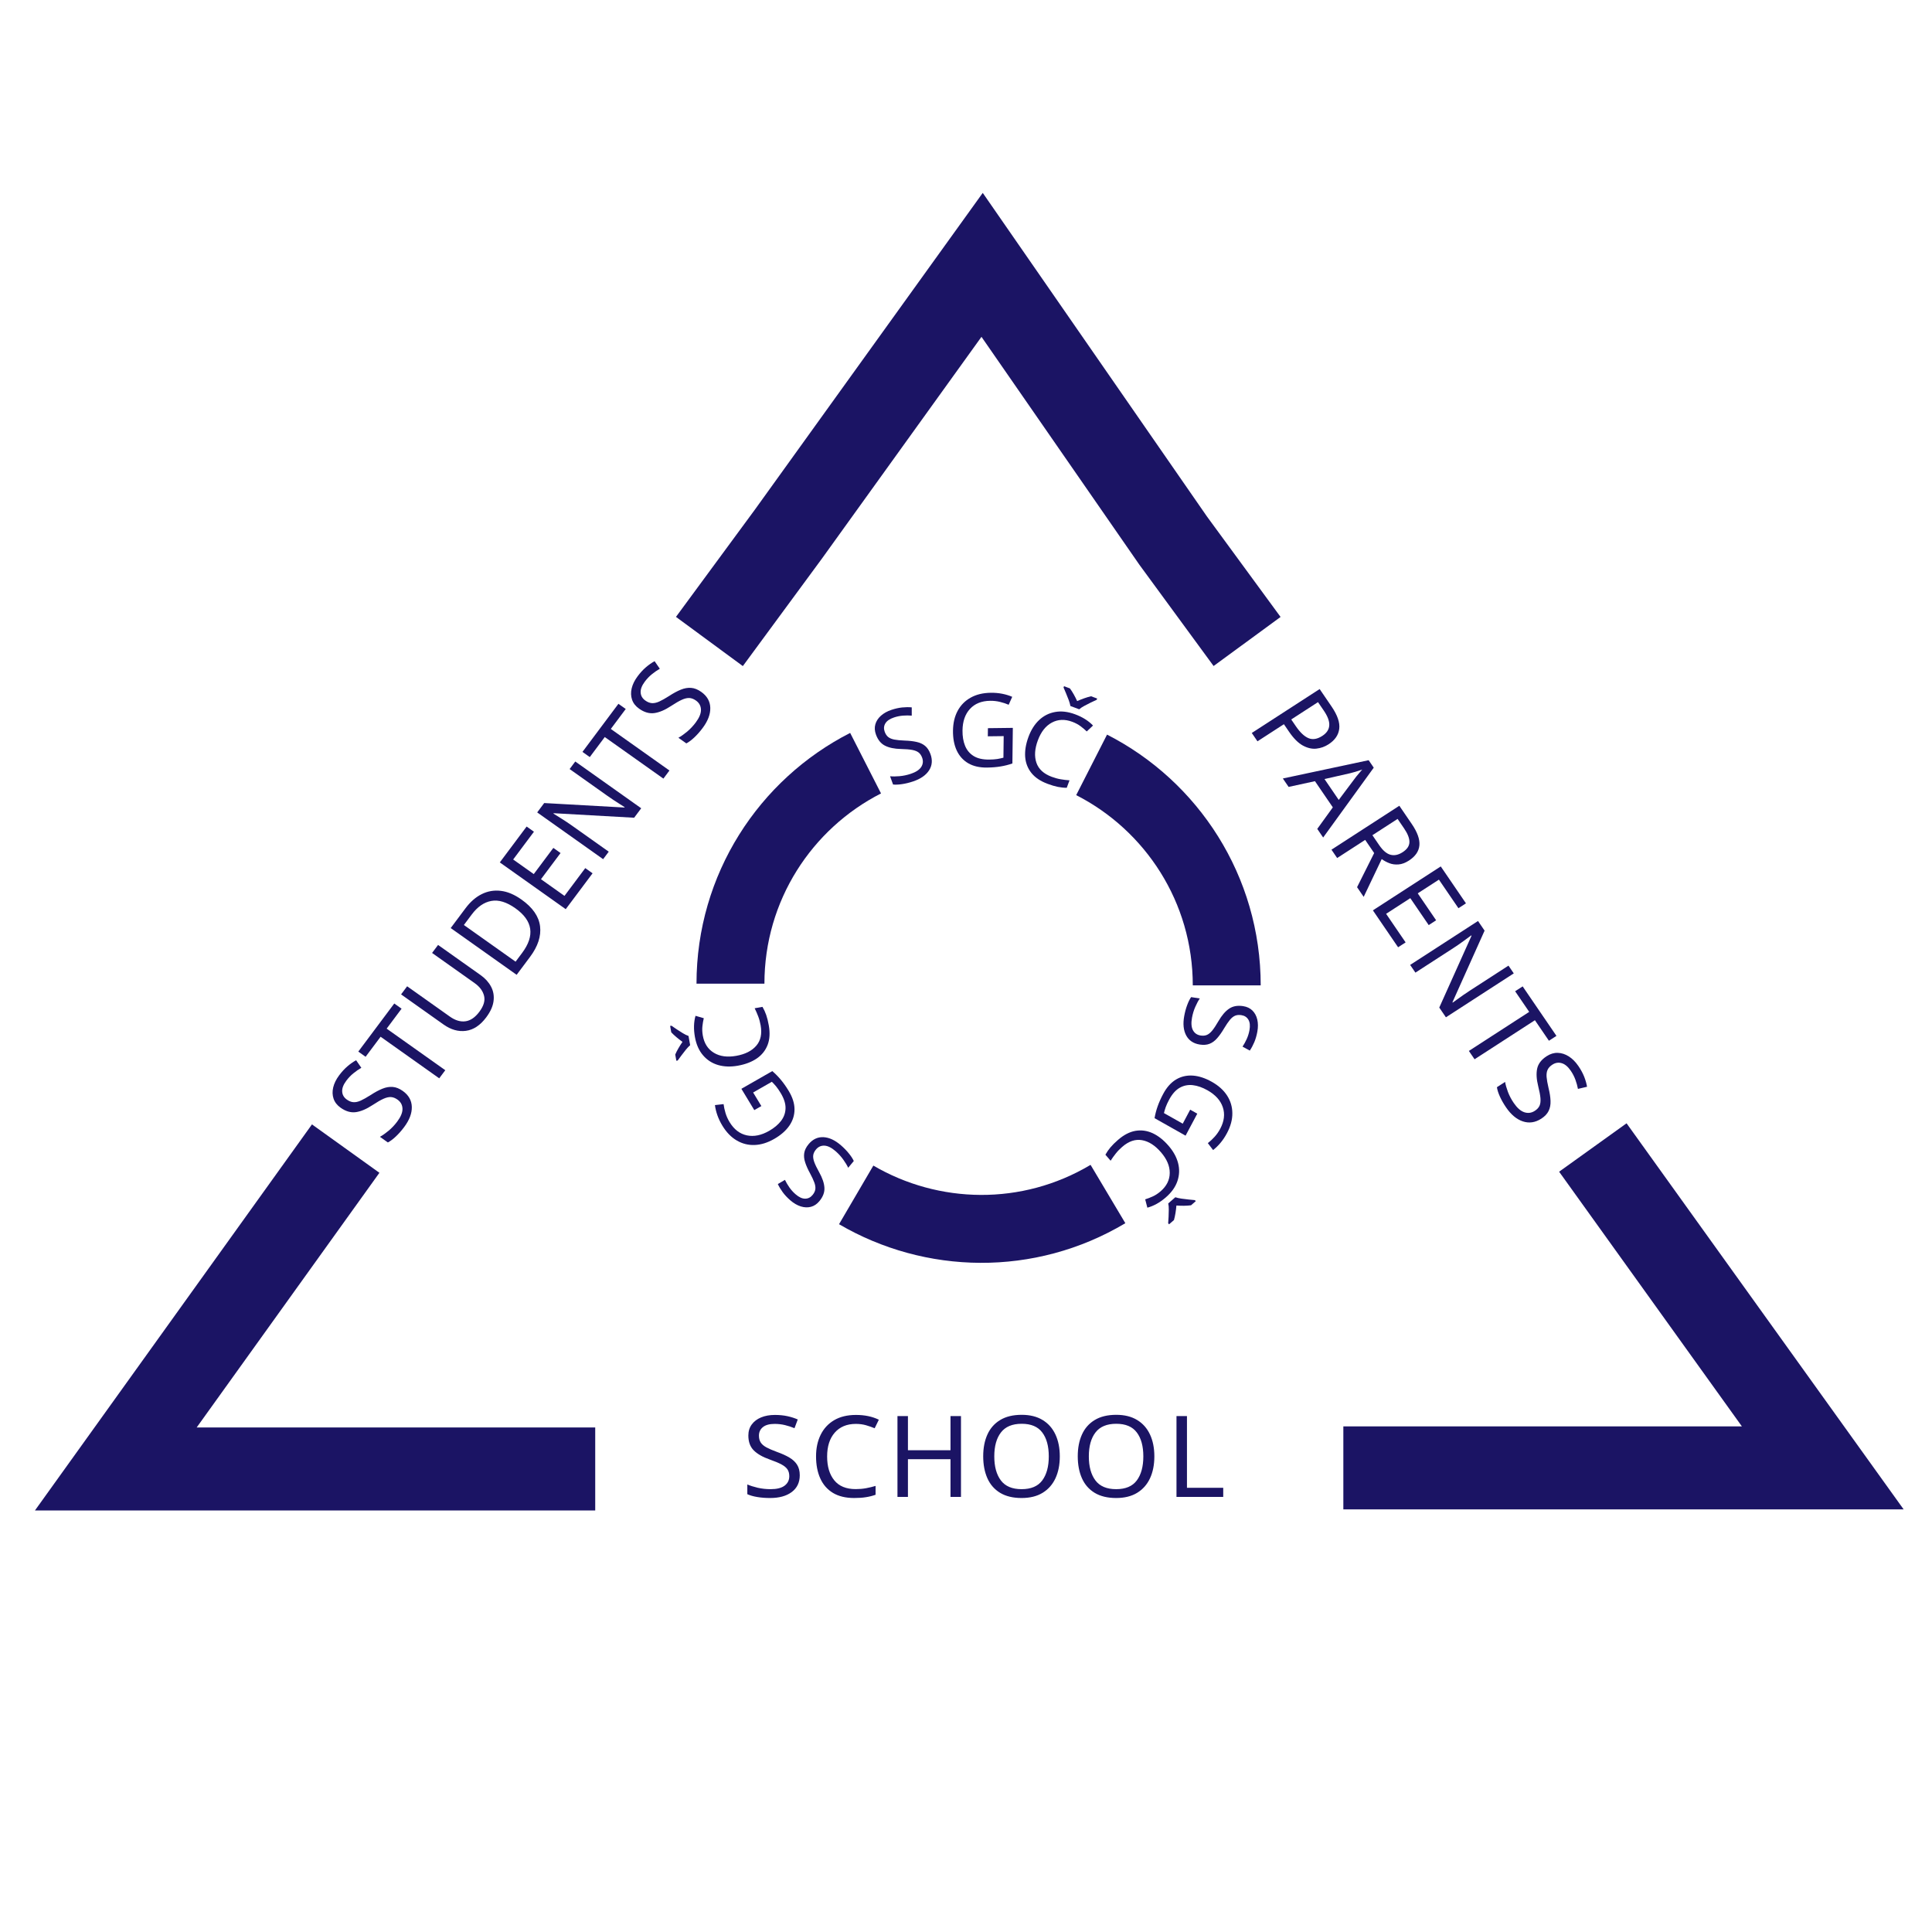
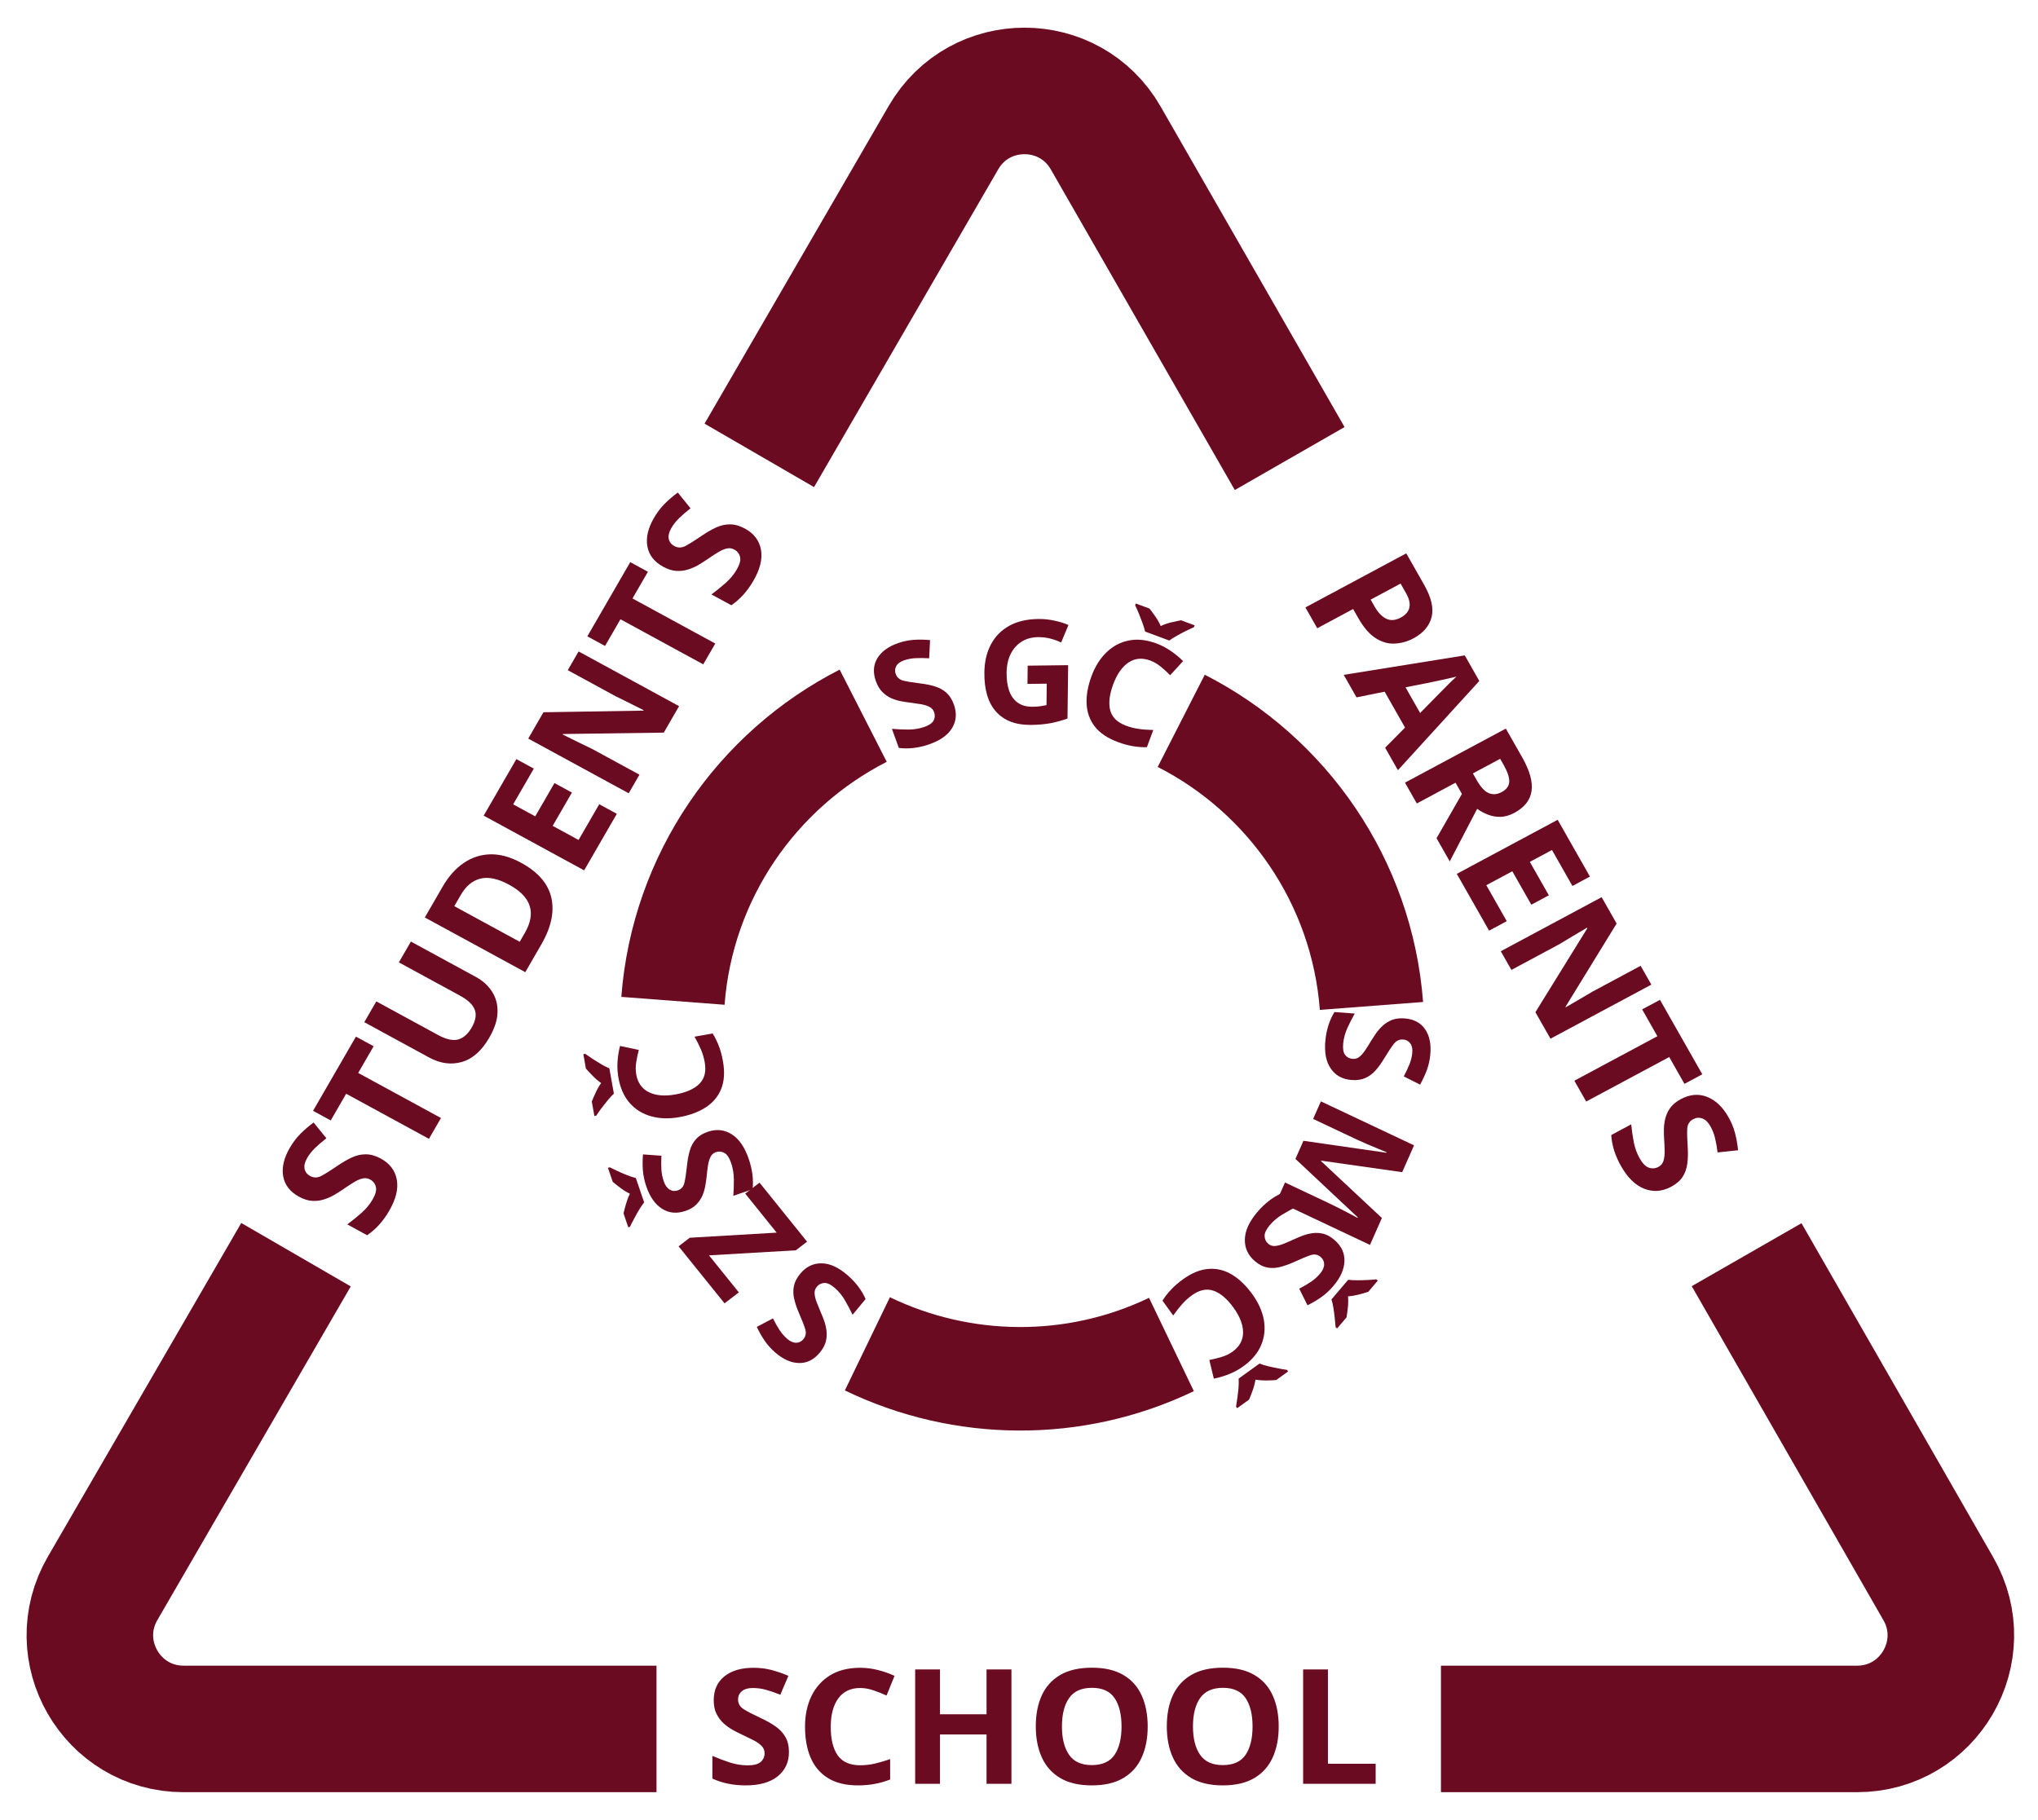
- <svg xmlns="http://www.w3.org/2000/svg" version="1.1" x="0px" y="0px" viewBox="0 0 512 512" style="enable-background:new 0 0 512 512;" xml:space="preserve">
-   <style type="text/css">
- 	.st0{fill:#1B1464;}
- 	.st1{font-family:'Krub-Bold';}
- 	.st2{font-size:30px;}
- 	.st3{letter-spacing:0.97;}
- 	.st4{fill:none;stroke:#1B1464;stroke-width:22;stroke-miterlimit:10;}
- 	.st5{letter-spacing:1.01;}
- 	.st6{fill:none;stroke:#1B1464;stroke-width:18;stroke-miterlimit:10;}
- 	.st7{font-size:27px;}
- </style>
-   <g id="Layer_2">
-     <text transform="matrix(0.5941 -0.7943 0.8157 0.5785 102.466 304.3935)" class="st0 st1 st2">STUDENTS</text>
-     <text transform="matrix(1.027 0 0 1 196.4761 396.6914)" class="st0 st1 st2 st3">SCHOOL</text>
-     <polyline class="st4" points="188,170 208.94,141.54 260.27,70.19 310.91,143.28 330.49,170  " />
-     <text transform="matrix(0.5581 0.8174 -0.8395 0.5434 330.1129 191.8705)" class="st0 st1 st2 st5">PARENTS</text>
-     <path class="st6" d="M223.55,316.1" />
-     <path class="st6" d="M283.74,322.9" />
-     <g>
-       <path class="st6" d="M293.62,316.43c-21.14,12.6-46.7,11.95-66.72,0.23" />
-       <text transform="matrix(0.9897 -0.0122 -0.0122 0.9999 250.8118 203.2788)" class="st0 st1 st7 st5">G</text>
-       <text transform="matrix(0.9408 -0.3142 0.3407 0.9402 235.5949 208.9387)" class="st0 st1 st7">S</text>
-       <text transform="matrix(0.9628 0.3574 -0.348 0.9375 267.6248 203.7279)" class="st0 st1 st7 st3">Č</text>
-       <path class="st6" d="M193.58,260.69c0-25.5,14.55-47.6,35.81-58.44" />
-       <path class="st6" d="M325.1,261.14c0-25.5-14.55-47.6-35.81-58.44" />
-       <text transform="matrix(-0.5127 -0.8466 0.8678 -0.4969 214.3554 298.4376)" class="st0 st1 st7 st5">G</text>
-       <text transform="matrix(-0.7482 -0.6512 0.6372 -0.7707 227.6985 308.0813)" class="st0 st1 st7">S</text>
-       <text transform="matrix(-0.1806 -1.011 0.9844 -0.1758 205.3686 282.3773)" class="st0 st1 st7 st3">Č</text>
-       <text transform="matrix(-0.4651 0.8736 -0.8709 -0.4915 313.5419 280.5374)" class="st0 st1 st7 st5">G</text>
-       <text transform="matrix(-0.1768 0.976 -0.9882 -0.1533 315.2692 262.8067)" class="st0 st1 st7">S</text>
-       <text transform="matrix(-0.7763 0.6723 -0.6547 -0.7559 304.6147 295.22)" class="st0 st1 st7 st3">Č</text>
+ <svg xmlns="http://www.w3.org/2000/svg" version="1.1" id="svg2" xml:space="preserve" viewBox="103.765 106.496 472.405 421.888" style="max-height: 500px" width="472.405" height="421.888">
+   <defs id="defs6">
+     <clipPath clipPathUnits="userSpaceOnUse" id="clipPath22">
+       <path d="M 0,512 H 512 V 0 H 0 Z" id="path20" />
+     </clipPath>
+     <clipPath clipPathUnits="userSpaceOnUse" id="clipPath54">
+       <path d="M 0,512 H 512 V 0 H 0 Z" id="path52" />
+     </clipPath>
+     <clipPath clipPathUnits="userSpaceOnUse" id="clipPath82">
+       <path d="M 0,512 H 512 V 0 H 0 Z" id="path80" />
+     </clipPath>
+     <clipPath clipPathUnits="userSpaceOnUse" id="clipPath106">
+       <path d="M 0,512 H 512 V 0 H 0 Z" id="path104" />
+     </clipPath>
+   </defs>
+   <g id="g10" transform="matrix(1.333333,0,0,-1.333333,0,682.6667)">
+     <text transform="matrix(1,0,0,-0.9737294,200.3555,121.957)" style="font-variant:normal;font-weight:bold;font-stretch:normal;font-size:28.614px;font-family:Krub;-inkscape-font-specification:Krub-Bold;writing-mode:lr-tb;fill:#6b0b21;fill-opacity:1;fill-rule:nonzero;stroke:none" id="text14">
+       <tspan x="0 19.887 39.601 61.147 82.121 103.095" y="0" id="tspan12">SCHOOL</tspan>
+     </text>
+     <g id="g16">
+       <g id="g18" clip-path="url(#clipPath22)">
+         <g id="g24" transform="translate(129.285,213.9599)">
+           <path d="m 0,0 -33.622,-58.02 c -6.289,-10.852 1.542,-24.44 14.085,-24.44 h 82.208" style="fill:none;stroke:#6b0b21;stroke-width:22;stroke-linecap:butt;stroke-linejoin:miter;stroke-miterlimit:10;stroke-dasharray:none;stroke-opacity:1" id="path26" />
+         </g>
+         <g id="g28" transform="translate(209.8276,352.9474)">
+           <path d="m 0,0 32.018,55.252 c 6.287,10.849 21.964,10.816 28.204,-0.06 L 92.207,-0.551" style="fill:none;stroke:#6b0b21;stroke-width:22;stroke-linecap:butt;stroke-linejoin:miter;stroke-miterlimit:10;stroke-dasharray:none;stroke-opacity:1" id="path30" />
+         </g>
+         <g id="g32" transform="translate(328.3297,131.5)">
+           <path d="M 0,0 H 72.347 C 84.859,0 92.693,13.528 86.466,24.38 L 53.14,82.46" style="fill:none;stroke:#6b0b21;stroke-width:22;stroke-linecap:butt;stroke-linejoin:miter;stroke-miterlimit:10;stroke-dasharray:none;stroke-opacity:1" id="path34" />
+         </g>
+         <text transform="matrix(0.9896567,0.01220292,-0.01221089,-0.9999255,247.4089,306.2098)" style="font-variant:normal;font-weight:bold;font-stretch:normal;font-size:25.076px;font-family:Krub;-inkscape-font-specification:Krub-Bold;writing-mode:lr-tb;fill:#6b0b21;fill-opacity:1;fill-rule:nonzero;stroke:none" id="text38">
+           <tspan x="0" y="0" id="tspan36">G</tspan>
+         </text>
+         <text transform="matrix(0.9402457,0.3140158,0.3404966,-0.9396479,233.2818,300.9359)" style="font-variant:normal;font-weight:bold;font-stretch:normal;font-size:25.09px;font-family:Krub;-inkscape-font-specification:Krub-Bold;writing-mode:lr-tb;fill:#6b0b21;fill-opacity:1;fill-rule:nonzero;stroke:none" id="text42">
+           <tspan x="0" y="0" id="tspan40">S</tspan>
+         </text>
+       </g>
    </g>
-     <polyline class="st4" points="157.74,389.29 137.28,389.29 30.69,389.29 91.61,304.39  " />
-     <polyline class="st4" points="356,389 376.45,389 483.05,389 422.12,304.1  " />
+     <text transform="matrix(0.9404342,-0.3491453,-0.3399756,-0.915726,263.0881,306.7288)" style="font-variant:normal;font-weight:bold;font-stretch:normal;font-size:25.672px;font-family:Krub;-inkscape-font-specification:Krub-Bold;writing-mode:lr-tb;fill:#6b0b21;fill-opacity:1;fill-rule:nonzero;stroke:none" id="text46">
+       <tspan x="0" y="0" id="tspan44">Č</tspan>
+     </text>
+     <g id="g48">
+       <g id="g50" clip-path="url(#clipPath54)">
+         <g id="g56" transform="translate(316.2533,257.2155)">
+           <path d="M 0,0 C -1.656,21.674 -14.656,40.174 -33.075,49.574" style="fill:none;stroke:#6b0b21;stroke-width:18;stroke-linecap:butt;stroke-linejoin:miter;stroke-miterlimit:10;stroke-dasharray:none;stroke-opacity:1" id="path58" />
+         </g>
+         <text transform="matrix(-0.6161398,0.7646679,0.7876368,0.6033793,218.5094,215.7568)" style="font-variant:normal;font-weight:bold;font-stretch:normal;font-size:25.273px;font-family:Krub;-inkscape-font-specification:Krub-Bold;writing-mode:lr-tb;fill:#6b0b21;fill-opacity:1;fill-rule:nonzero;stroke:none" id="text62">
+           <tspan x="0" y="0" id="tspan60">Z</tspan>
+         </text>
+         <text transform="matrix(-0.741504,0.6454109,0.6315614,0.7638356,229.6858,206.1353)" style="font-variant:normal;font-weight:bold;font-stretch:normal;font-size:25.3px;font-family:Krub;-inkscape-font-specification:Krub-Bold;writing-mode:lr-tb;fill:#6b0b21;fill-opacity:1;fill-rule:nonzero;stroke:none" id="text66">
+           <tspan x="0" y="0" id="tspan64">S</tspan>
+         </text>
+       </g>
+     </g>
+     <text transform="matrix(-0.3242519,0.9488483,0.9239208,0.3157324,209.8278,224.4844)" style="font-variant:normal;font-weight:bold;font-stretch:normal;font-size:25.683px;font-family:Krub;-inkscape-font-specification:Krub-Bold;writing-mode:lr-tb;fill:#6b0b21;fill-opacity:1;fill-rule:nonzero;stroke:none" id="text70">
+       <tspan x="0" y="0" id="tspan68">Š</tspan>
+     </text>
+     <text transform="matrix(-0.175992,0.9852072,0.9593249,0.1713674,204.98,237.9706)" style="font-variant:normal;font-weight:bold;font-stretch:normal;font-size:25.732px;font-family:Krub;-inkscape-font-specification:Krub-Bold;writing-mode:lr-tb;fill:#6b0b21;fill-opacity:1;fill-rule:nonzero;stroke:none" id="text74">
+       <tspan x="0" y="0" id="tspan72">Č</tspan>
+     </text>
+     <g id="g76">
+       <g id="g78" clip-path="url(#clipPath82)">
+         <text transform="matrix(-0.4001989,-0.9044164,-0.9035995,0.4266508,308.366,242.6686)" style="font-variant:normal;font-weight:bold;font-stretch:normal;font-size:25.095px;font-family:Krub;-inkscape-font-specification:Krub-Bold;writing-mode:lr-tb;fill:#6b0b21;fill-opacity:1;fill-rule:nonzero;stroke:none" id="text86">
+           <tspan x="0" y="0" id="tspan84">M</tspan>
+         </text>
+         <text transform="matrix(-0.09813561,-0.9848939,-0.9951731,0.07374497,309.1026,257.3518)" style="font-variant:normal;font-weight:bold;font-stretch:normal;font-size:25.128px;font-family:Krub;-inkscape-font-specification:Krub-Bold;writing-mode:lr-tb;fill:#6b0b21;fill-opacity:1;fill-rule:nonzero;stroke:none" id="text90">
+           <tspan x="0" y="0" id="tspan88">S</tspan>
+         </text>
+       </g>
+     </g>
+     <text transform="matrix(-0.655016,-0.7701955,-0.7499604,0.6378079,300.7313,226.0753)" style="font-variant:normal;font-weight:bold;font-stretch:normal;font-size:25.471px;font-family:Krub;-inkscape-font-specification:Krub-Bold;writing-mode:lr-tb;fill:#6b0b21;fill-opacity:1;fill-rule:nonzero;stroke:none" id="text94">
+       <tspan x="0" y="0" id="tspan92">Š</tspan>
+     </text>
+     <text transform="matrix(-0.818341,-0.5902367,-0.574733,0.7968388,291.5427,215.1906)" style="font-variant:normal;font-weight:bold;font-stretch:normal;font-size:25.523px;font-family:Krub;-inkscape-font-specification:Krub-Bold;writing-mode:lr-tb;fill:#6b0b21;fill-opacity:1;fill-rule:nonzero;stroke:none" id="text98">
+       <tspan x="0" y="0" id="tspan96">Č</tspan>
+     </text>
+     <g id="g100">
+       <g id="g102" clip-path="url(#clipPath106)">
+         <g id="g108" transform="translate(194.8143,258.1039)">
+           <path d="M 0,0 C 1.656,21.674 14.656,40.174 33.075,49.574" style="fill:none;stroke:#6b0b21;stroke-width:18;stroke-linecap:butt;stroke-linejoin:miter;stroke-miterlimit:10;stroke-dasharray:none;stroke-opacity:1" id="path110" />
+         </g>
+         <g id="g112" transform="translate(281.4767,198.346)">
+           <path d="M 0,0 C -16.915,-8.121 -36.434,-7.821 -52.858,0.116" style="fill:none;stroke:#6b0b21;stroke-width:18;stroke-linecap:butt;stroke-linejoin:miter;stroke-miterlimit:10;stroke-dasharray:none;stroke-opacity:1" id="path114" />
+         </g>
+         <text transform="matrix(0.492037,0.8513043,0.8705743,-0.4741617,141.8174,215.8043)" style="font-variant:normal;font-weight:bold;font-stretch:normal;font-size:28.106px;font-family:Krub;-inkscape-font-specification:Krub-Bold;writing-mode:lr-tb;fill:#6b0b21;fill-opacity:1;fill-rule:nonzero;stroke:none" id="text118">
+           <tspan x="0 18.044 33.052 53.036 72.204 87.943 107.617 122.626" y="0" id="tspan116">STUDENTS</tspan>
+         </text>
+         <text transform="matrix(0.485894,-0.8552353,-0.8740177,-0.4685745,303.5376,328.6726)" style="font-variant:normal;font-weight:bold;font-stretch:normal;font-size:28.095px;font-family:Krub;-inkscape-font-specification:Krub-Bold;writing-mode:lr-tb;fill:#6b0b21;fill-opacity:1;fill-rule:nonzero;stroke:none" id="text122">
+           <tspan x="0 17.279 35.822 53.803 69.536 89.203 104.206" y="0" id="tspan120">PARENTS</tspan>
+         </text>
+       </g>
+     </g>
  </g>
-   <g id="Layer_3">
- </g>
</svg>
